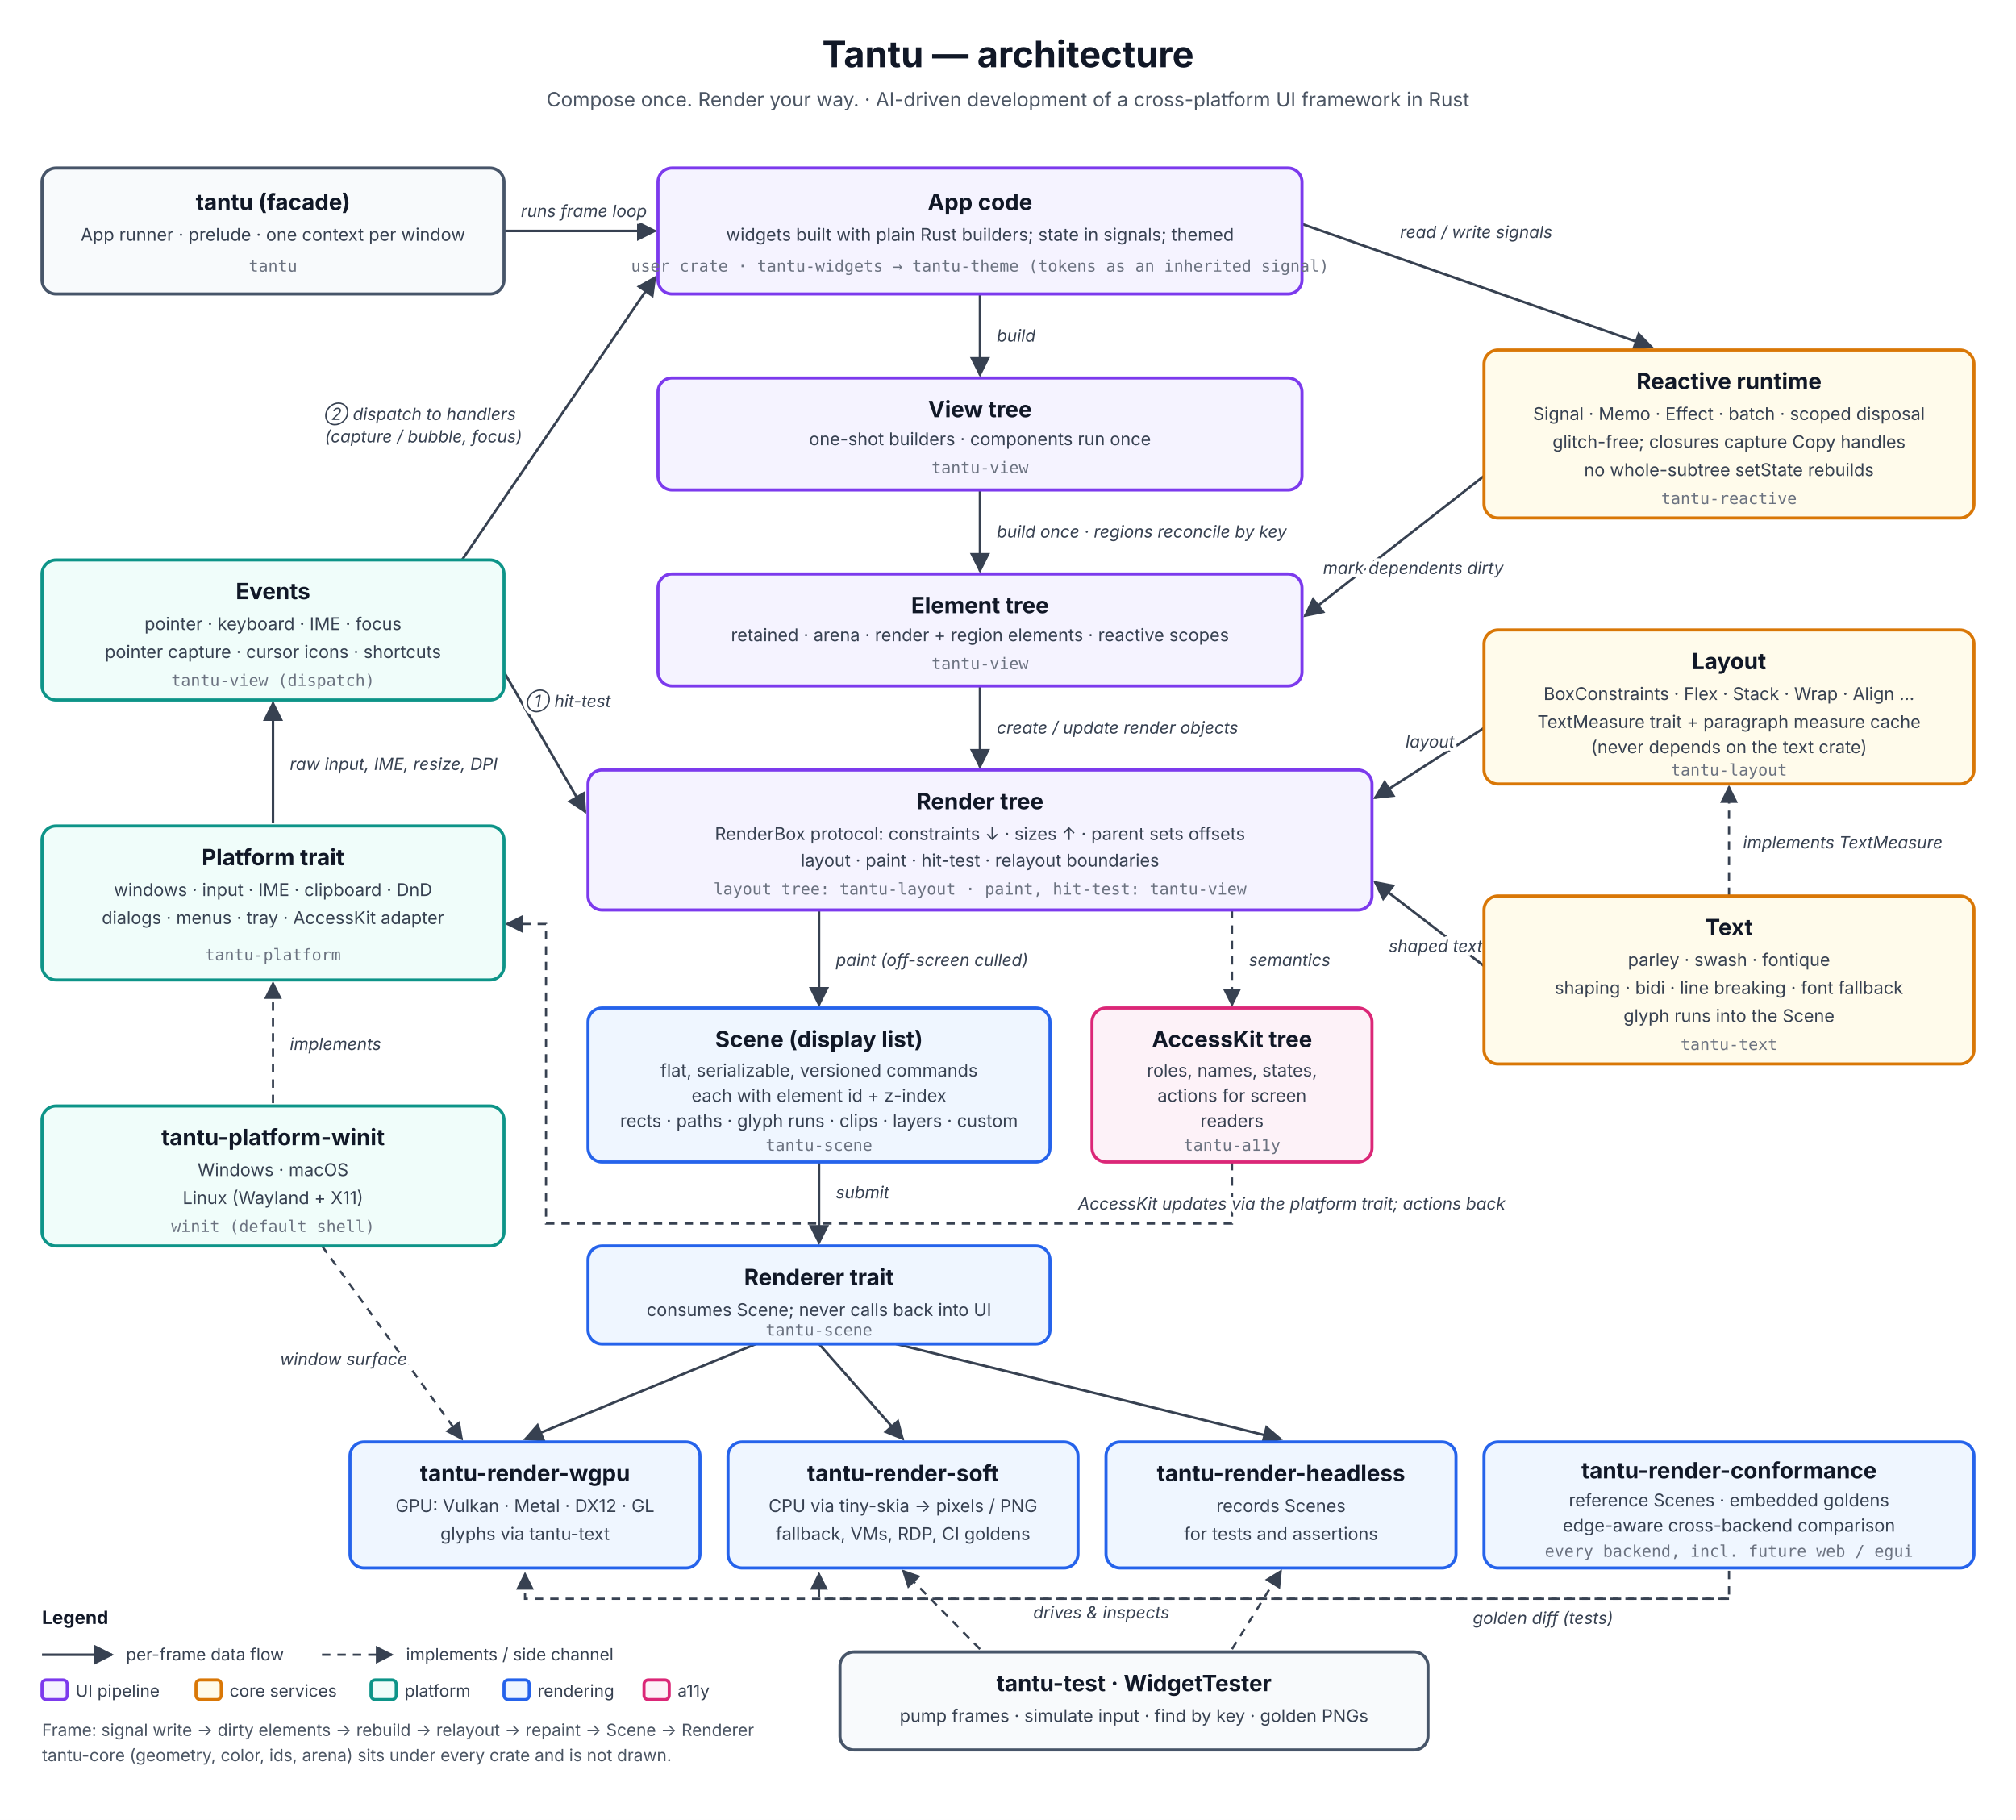
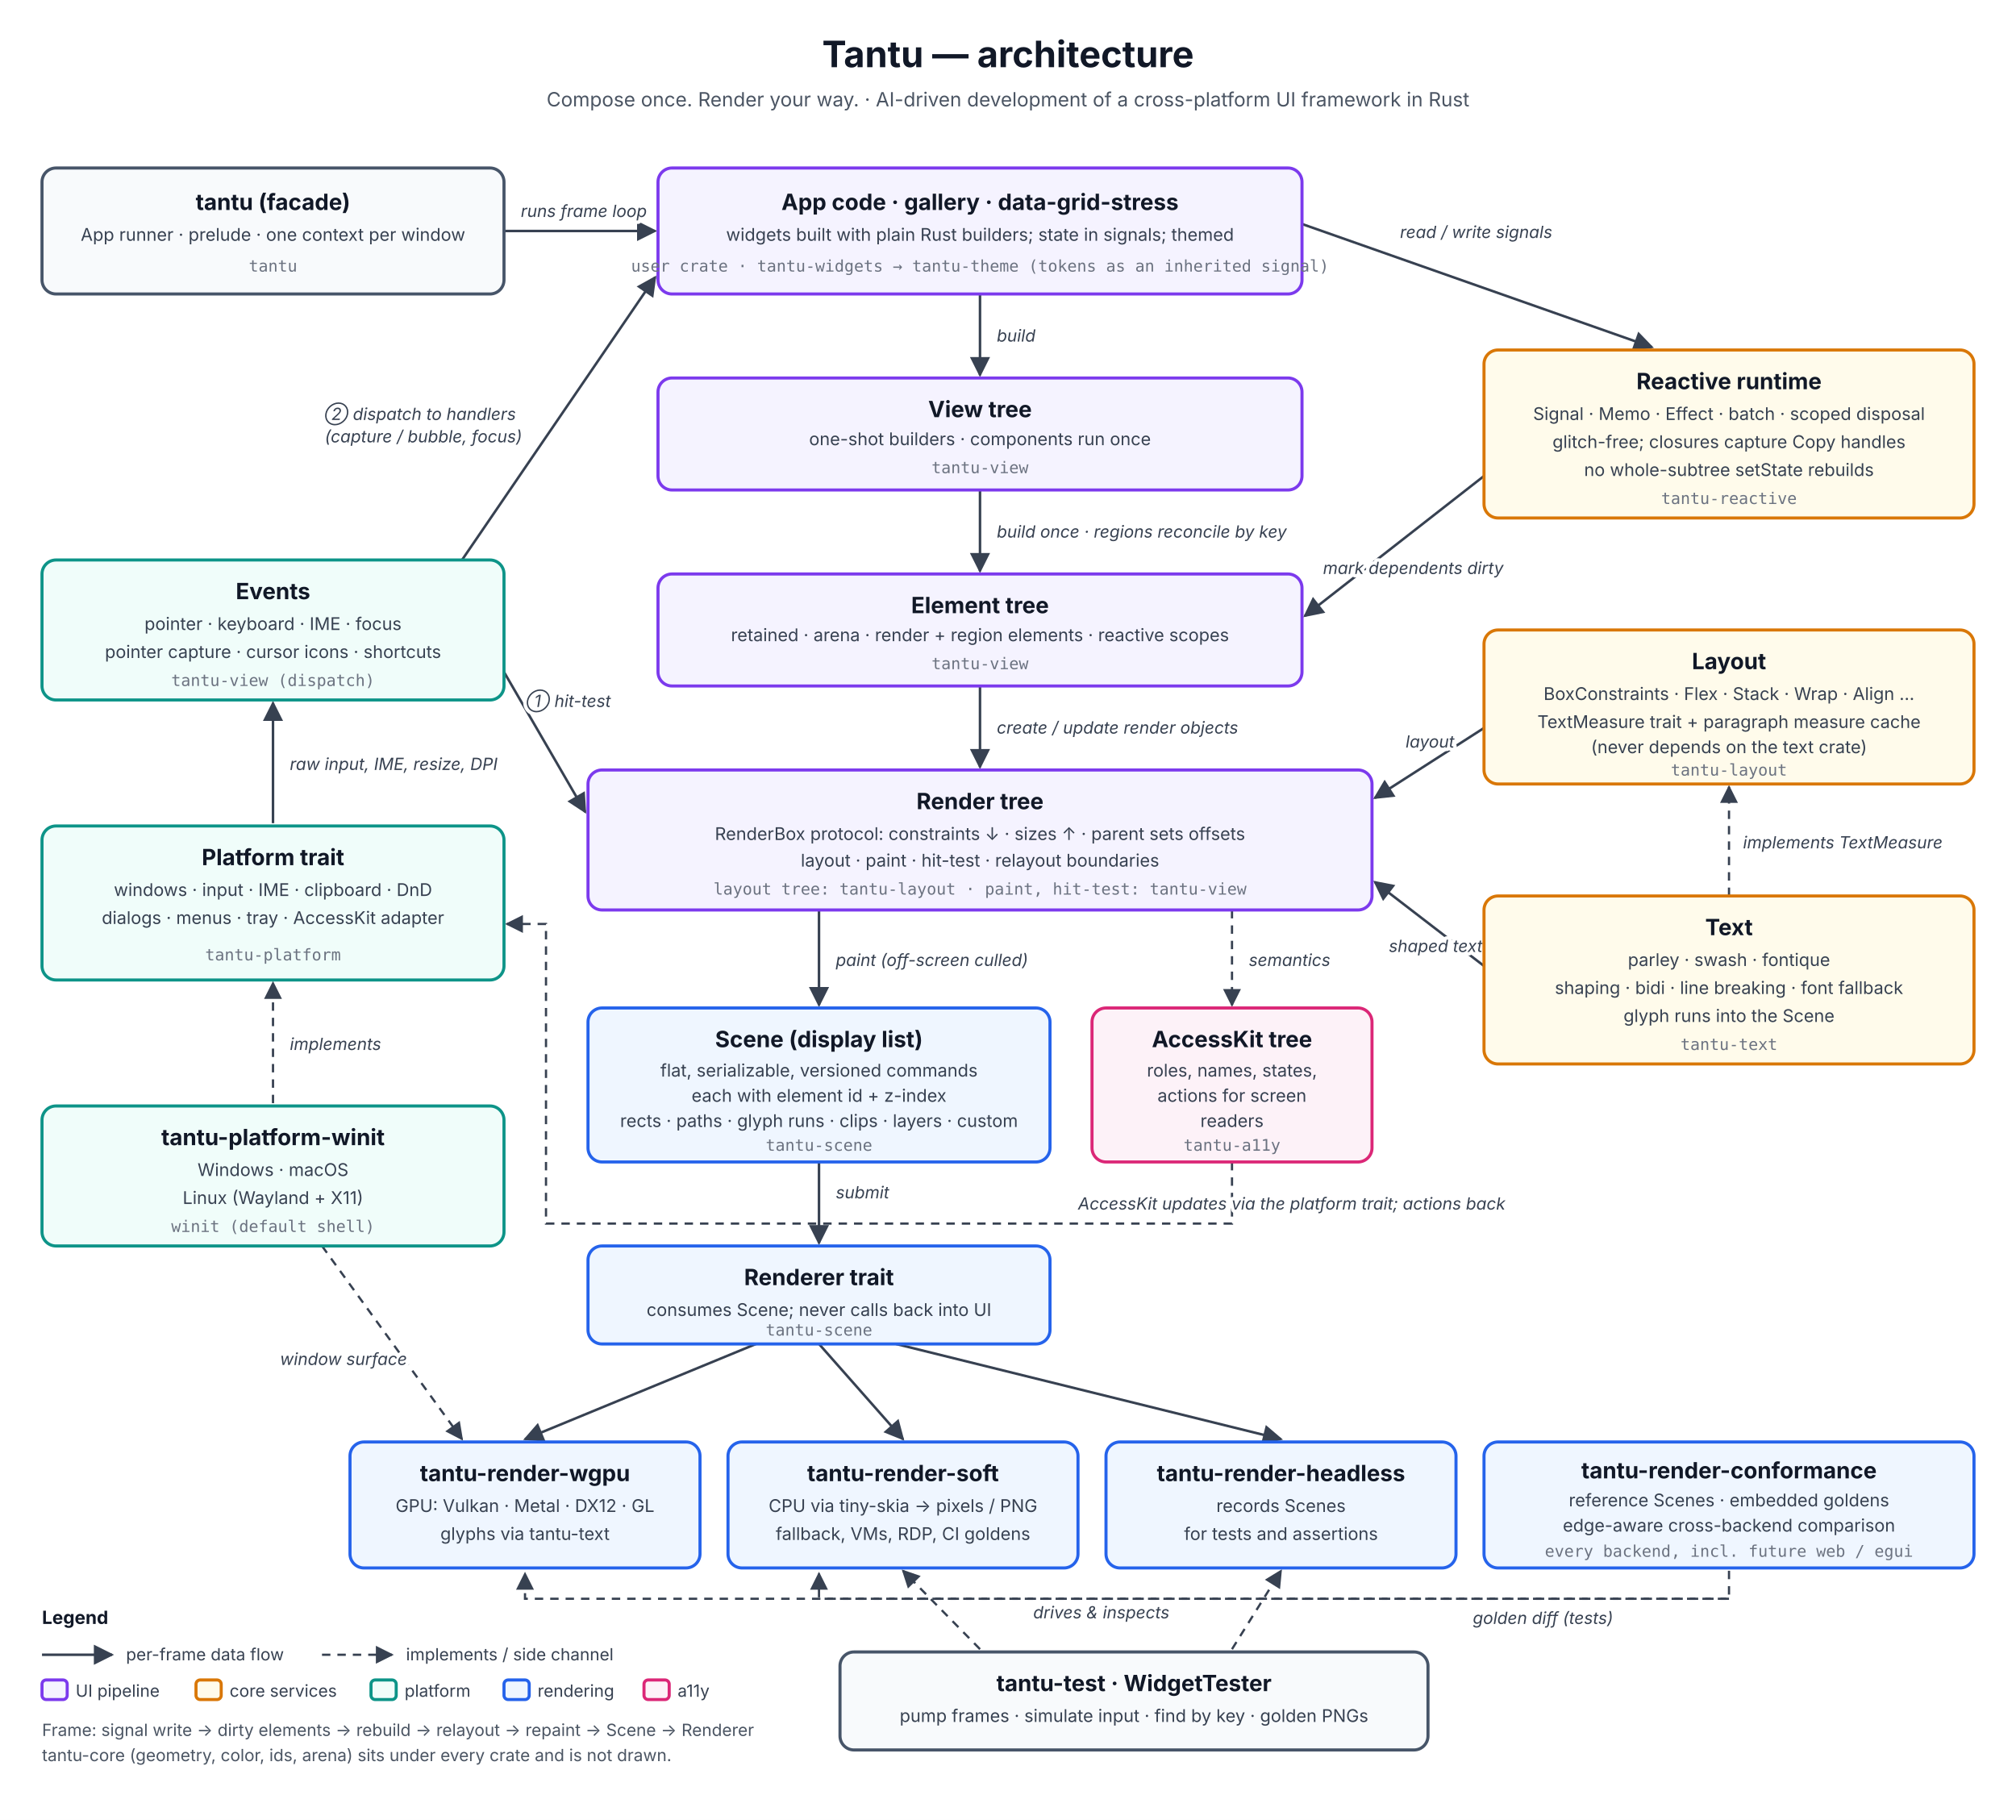
<svg xmlns="http://www.w3.org/2000/svg" width="1440" height="1300" viewBox="0 0 1440 1300" font-family="Inter, 'Segoe UI', Helvetica, Arial, sans-serif">
  <defs>
    <marker id="arrow" viewBox="0 0 10 10" refX="9" refY="5" markerWidth="8" markerHeight="8" orient="auto-start-reverse">
      <path d="M0,0 L10,5 L0,10 z" fill="#374151" />
    </marker>
    <style>
      .t  { font-size: 16px; font-weight: 700; fill: #111827; text-anchor: middle; }
      .b  { font-size: 12.5px; fill: #374151; text-anchor: middle; }
      .c  { font-size: 11.5px; fill: #6b7280; text-anchor: middle; font-family: 'JetBrains Mono', Consolas, monospace; }
      .lbl { font-size: 12px; font-style: italic; fill: #374151; paint-order: stroke; stroke: #ffffff; stroke-width: 5px; stroke-linejoin: round; }
      .edge { stroke: #374151; stroke-width: 1.8; fill: none; marker-end: url(#arrow); }
      .side { stroke: #374151; stroke-width: 1.6; fill: none; stroke-dasharray: 6 5; marker-end: url(#arrow); }
      .pipe { fill: #f5f3ff; stroke: #7c3aed; stroke-width: 2.2; }
      .svc  { fill: #fffbeb; stroke: #d97706; stroke-width: 2.2; }
      .plat { fill: #f0fdfa; stroke: #0d9488; stroke-width: 2.2; }
      .rend { fill: #eff6ff; stroke: #2563eb; stroke-width: 2.2; }
      .a11y { fill: #fdf2f8; stroke: #db2777; stroke-width: 2.2; }
      .tool { fill: #f8fafc; stroke: #475569; stroke-width: 2.2; }
    </style>
  </defs>
  <rect width="1440" height="1300" fill="#ffffff" />
  <text x="720" y="48" style="font-size:26px;font-weight:700;fill:#111827;text-anchor:middle">Tantu — architecture</text>
  <text x="720" y="76" style="font-size:14px;fill:#4b5563;text-anchor:middle">Compose once. Render your way. · AI-driven development of a cross-platform UI framework in Rust</text>
  <path class="edge" d="M700,210 L700,268" />
  <text class="lbl" x="712" y="244">build</text>
  <path class="edge" d="M700,350 L700,408" />
  <text class="lbl" x="712" y="384">build once · regions reconcile by key</text>
  <path class="edge" d="M700,490 L700,548" />
  <text class="lbl" x="712" y="524">create / update render objects</text>
  <path class="edge" d="M585,650 L585,718" />
  <text class="lbl" x="597" y="690">paint (off-screen culled)</text>
  <path class="side" d="M880,650 L880,718" />
  <text class="lbl" x="892" y="690">semantics</text>
  <path class="edge" d="M585,830 L585,888" />
  <text class="lbl" x="597" y="856">submit</text>
  <path class="edge" d="M540,960 L375,1028" />
  <path class="edge" d="M585,960 L645,1028" />
  <path class="edge" d="M640,960 L915,1028" />
  <path class="edge" d="M360,165 L468,165" />
  <text class="lbl" x="372" y="155">runs frame loop</text>
  <path class="edge" d="M930,160 L1180,248" />
  <text class="lbl" x="1000" y="170">read / write signals</text>
  <path class="edge" d="M1060,340 L932,440" />
  <text class="lbl" x="945" y="410">mark dependents dirty</text>
  <path class="edge" d="M1060,520 L982,570" />
  <text class="lbl" x="1004" y="534">layout</text>
  <path class="edge" d="M1060,690 L982,630" />
  <text class="lbl" x="992" y="680">shaped text</text>
  <path class="side" d="M1235,640 L1235,562" />
  <text class="lbl" x="1245" y="606">implements TextMeasure</text>
  <path class="edge" d="M360,480 L418,580" />
  <text class="lbl" x="376" y="505">① hit-test</text>
  <path class="edge" d="M330,400 L468,198" />
  <text class="lbl" x="232" y="300">② dispatch to handlers</text>
  <text class="lbl" x="232" y="316">(capture / bubble, focus)</text>
  <path class="edge" d="M195,588 L195,502" />
  <text class="lbl" x="207" y="550">raw input, IME, resize, DPI</text>
  <path class="side" d="M195,788 L195,702" />
  <text class="lbl" x="207" y="750">implements</text>
  <path class="side" d="M230,890 L330,1028" />
  <text class="lbl" x="200" y="975">window surface</text>
  <path class="side" d="M880,830 L880,874 L390,874 L390,660 L362,660" />
  <text class="lbl" x="770" y="864">AccessKit updates via the platform trait; actions back</text>
  <path class="side" d="M700,1178 L645,1122" />
  <path class="side" d="M880,1178 L915,1122" />
  <text class="lbl" x="738" y="1156">drives &amp; inspects</text>
  <path class="side" d="M1235,1122 L1235,1142 L585,1142 L585,1124" />
  <path class="side" d="M1235,1142 L375,1142 L375,1124" />
  <text class="lbl" x="1052" y="1160">golden diff (tests)</text>
  <rect class="tool" x="30" y="120" width="330" height="90" rx="10" />
  <text class="t" x="195" y="150">tantu (facade)</text>
  <text class="b" x="195" y="172">App runner · prelude · one context per window</text>
  <text class="c" x="195" y="194">tantu</text>
  <rect class="pipe" x="470" y="120" width="460" height="90" rx="10" />
-   <text class="t" x="700" y="150">App code</text>
+   <text class="t" x="700" y="150">App code · gallery · data-grid-stress</text>
  <text class="b" x="700" y="172">widgets built with plain Rust builders; state in signals; themed</text>
  <text class="c" x="700" y="194">user crate · tantu-widgets → tantu-theme (tokens as an inherited signal)</text>
  <rect class="pipe" x="470" y="270" width="460" height="80" rx="10" />
  <text class="t" x="700" y="298">View tree</text>
  <text class="b" x="700" y="318">one-shot builders · components run once</text>
  <text class="c" x="700" y="338">tantu-view</text>
  <rect class="pipe" x="470" y="410" width="460" height="80" rx="10" />
  <text class="t" x="700" y="438">Element tree</text>
  <text class="b" x="700" y="458">retained · arena · render + region elements · reactive scopes</text>
  <text class="c" x="700" y="478">tantu-view</text>
  <rect class="pipe" x="420" y="550" width="560" height="100" rx="10" />
  <text class="t" x="700" y="578">Render tree</text>
  <text class="b" x="700" y="600">RenderBox protocol: constraints ↓ · sizes ↑ · parent sets offsets</text>
  <text class="b" x="700" y="619">layout · paint · hit-test · relayout boundaries</text>
  <text class="c" x="700" y="639">layout tree: tantu-layout · paint, hit-test: tantu-view</text>
  <rect class="rend" x="420" y="720" width="330" height="110" rx="10" />
  <text class="t" x="585" y="748">Scene (display list)</text>
  <text class="b" x="585" y="769">flat, serializable, versioned commands</text>
  <text class="b" x="585" y="787">each with element id + z-index</text>
  <text class="b" x="585" y="805">rects · paths · glyph runs · clips · layers · custom</text>
  <text class="c" x="585" y="822">tantu-scene</text>
  <rect class="a11y" x="780" y="720" width="200" height="110" rx="10" />
  <text class="t" x="880" y="748">AccessKit tree</text>
  <text class="b" x="880" y="769">roles, names, states,</text>
  <text class="b" x="880" y="787">actions for screen</text>
  <text class="b" x="880" y="805">readers</text>
  <text class="c" x="880" y="822">tantu-a11y</text>
  <rect class="rend" x="420" y="890" width="330" height="70" rx="10" />
  <text class="t" x="585" y="918">Renderer trait</text>
  <text class="b" x="585" y="940">consumes Scene; never calls back into UI</text>
  <text class="c" x="585" y="954">tantu-scene</text>
  <rect class="rend" x="250" y="1030" width="250" height="90" rx="10" />
  <text class="t" x="375" y="1058">tantu-render-wgpu</text>
  <text class="b" x="375" y="1080">GPU: Vulkan · Metal · DX12 · GL</text>
  <text class="b" x="375" y="1100">glyphs via tantu-text</text>
  <rect class="rend" x="520" y="1030" width="250" height="90" rx="10" />
  <text class="t" x="645" y="1058">tantu-render-soft</text>
  <text class="b" x="645" y="1080">CPU via tiny-skia → pixels / PNG</text>
  <text class="b" x="645" y="1100">fallback, VMs, RDP, CI goldens</text>
  <rect class="rend" x="790" y="1030" width="250" height="90" rx="10" />
  <text class="t" x="915" y="1058">tantu-render-headless</text>
  <text class="b" x="915" y="1080">records Scenes</text>
  <text class="b" x="915" y="1100">for tests and assertions</text>
  <rect class="rend" x="1060" y="1030" width="350" height="90" rx="10" />
  <text class="t" x="1235" y="1056">tantu-render-conformance</text>
  <text class="b" x="1235" y="1076">reference Scenes · embedded goldens</text>
  <text class="b" x="1235" y="1094">edge-aware cross-backend comparison</text>
  <text class="c" x="1235" y="1112">every backend, incl. future web / egui</text>
  <rect class="tool" x="600" y="1180" width="420" height="70" rx="10" />
  <text class="t" x="810" y="1208">tantu-test · WidgetTester</text>
  <text class="b" x="810" y="1230">pump frames · simulate input · find by key · golden PNGs</text>
  <rect class="svc" x="1060" y="250" width="350" height="120" rx="10" />
  <text class="t" x="1235" y="278">Reactive runtime</text>
  <text class="b" x="1235" y="300">Signal · Memo · Effect · batch · scoped disposal</text>
  <text class="b" x="1235" y="320">glitch-free; closures capture Copy handles</text>
  <text class="b" x="1235" y="340">no whole-subtree setState rebuilds</text>
  <text class="c" x="1235" y="360">tantu-reactive</text>
  <rect class="svc" x="1060" y="450" width="350" height="110" rx="10" />
  <text class="t" x="1235" y="478">Layout</text>
  <text class="b" x="1235" y="500">BoxConstraints · Flex · Stack · Wrap · Align …</text>
  <text class="b" x="1235" y="520">TextMeasure trait + paragraph measure cache</text>
  <text class="b" x="1235" y="538">(never depends on the text crate)</text>
  <text class="c" x="1235" y="554">tantu-layout</text>
  <rect class="svc" x="1060" y="640" width="350" height="120" rx="10" />
  <text class="t" x="1235" y="668">Text</text>
  <text class="b" x="1235" y="690">parley · swash · fontique</text>
  <text class="b" x="1235" y="710">shaping · bidi · line breaking · font fallback</text>
  <text class="b" x="1235" y="730">glyph runs into the Scene</text>
  <text class="c" x="1235" y="750">tantu-text</text>
  <rect class="plat" x="30" y="400" width="330" height="100" rx="10" />
  <text class="t" x="195" y="428">Events</text>
  <text class="b" x="195" y="450">pointer · keyboard · IME · focus</text>
  <text class="b" x="195" y="470">pointer capture · cursor icons · shortcuts</text>
  <text class="c" x="195" y="490">tantu-view (dispatch)</text>
  <rect class="plat" x="30" y="590" width="330" height="110" rx="10" />
  <text class="t" x="195" y="618">Platform trait</text>
  <text class="b" x="195" y="640">windows · input · IME · clipboard · DnD</text>
  <text class="b" x="195" y="660">dialogs · menus · tray · AccessKit adapter</text>
  <text class="c" x="195" y="686">tantu-platform</text>
  <rect class="plat" x="30" y="790" width="330" height="100" rx="10" />
  <text class="t" x="195" y="818">tantu-platform-winit</text>
  <text class="b" x="195" y="840">Windows · macOS</text>
  <text class="b" x="195" y="860">Linux (Wayland + X11)</text>
  <text class="c" x="195" y="880">winit (default shell)</text>
  <g transform="translate(30,1160)">
    <text x="0" y="0" style="font-size:13px;font-weight:700;fill:#111827">Legend</text>
    <path class="edge" d="M0,22 L50,22" />
    <text x="60" y="26" style="font-size:12px;fill:#374151">per-frame data flow</text>
    <path class="side" d="M200,22 L250,22" />
    <text x="260" y="26" style="font-size:12px;fill:#374151">implements / side channel</text>
    <rect class="pipe" x="0" y="40" width="18" height="14" rx="3" />
    <text x="24" y="52" style="font-size:12px;fill:#374151">UI pipeline</text>
    <rect class="svc" x="110" y="40" width="18" height="14" rx="3" />
    <text x="134" y="52" style="font-size:12px;fill:#374151">core services</text>
    <rect class="plat" x="235" y="40" width="18" height="14" rx="3" />
    <text x="259" y="52" style="font-size:12px;fill:#374151">platform</text>
    <rect class="rend" x="330" y="40" width="18" height="14" rx="3" />
    <text x="354" y="52" style="font-size:12px;fill:#374151">rendering</text>
    <rect class="a11y" x="430" y="40" width="18" height="14" rx="3" />
    <text x="454" y="52" style="font-size:12px;fill:#374151">a11y</text>
    <text x="0" y="80" style="font-size:12px;fill:#4b5563">Frame: signal write → dirty elements → rebuild → relayout → repaint → Scene → Renderer</text>
    <text x="0" y="98" style="font-size:12px;fill:#4b5563">tantu-core (geometry, color, ids, arena) sits under every crate and is not drawn.</text>
  </g>
</svg>
